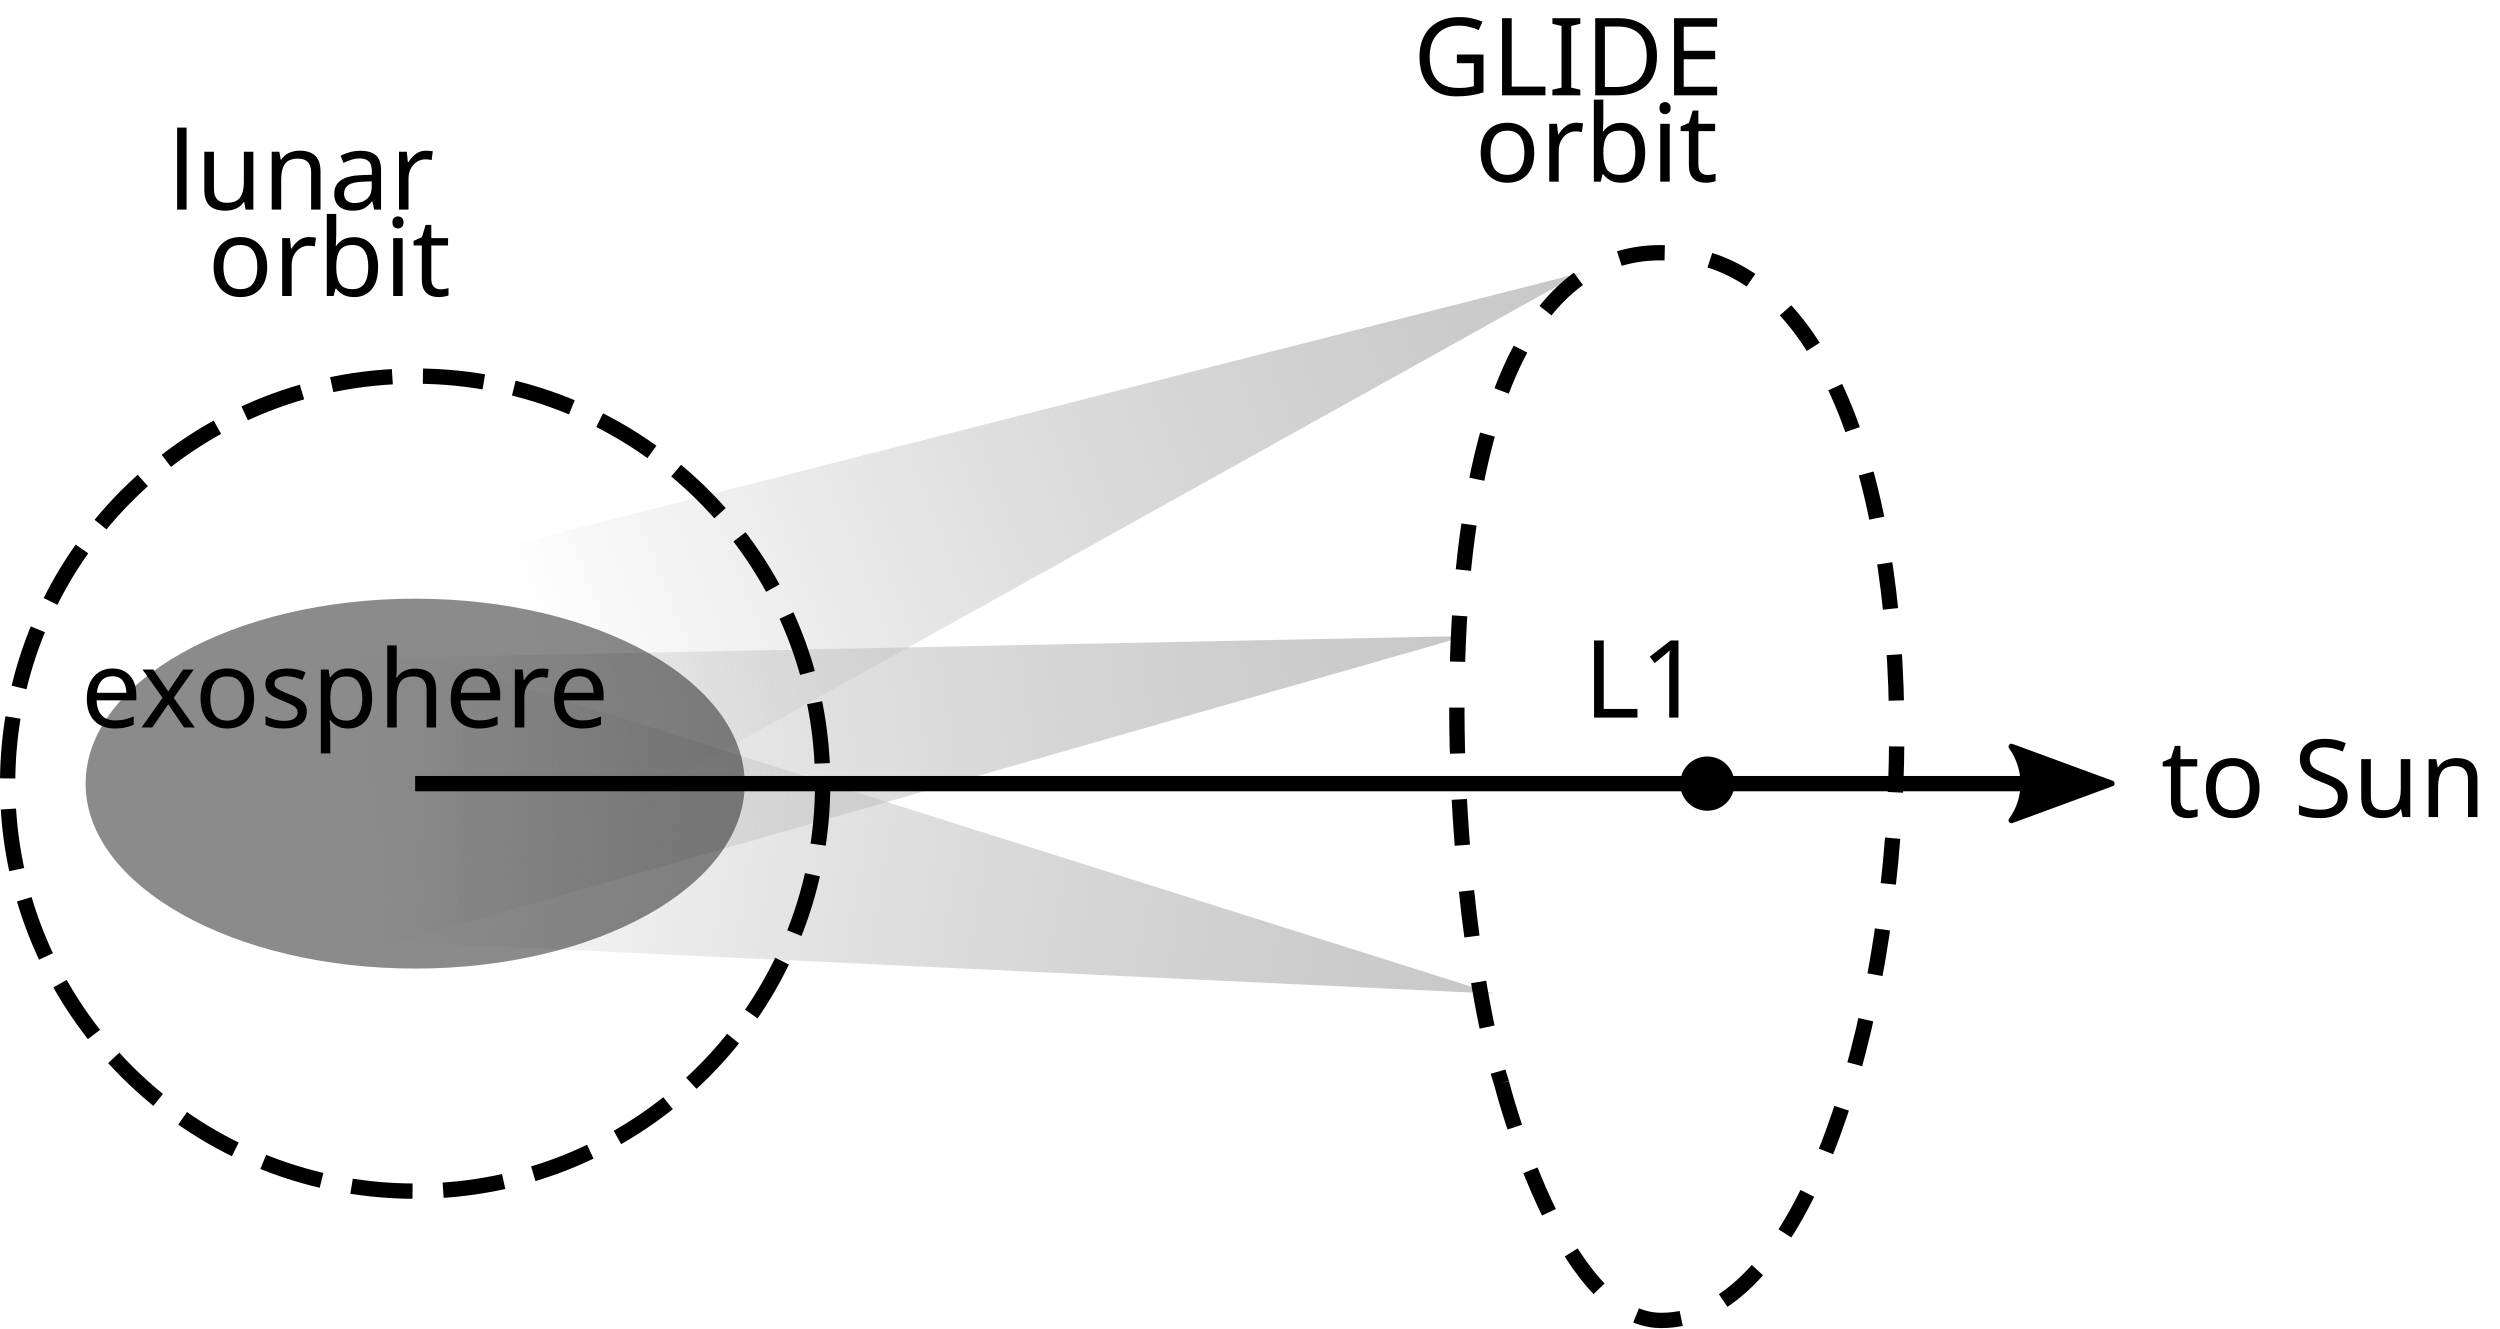
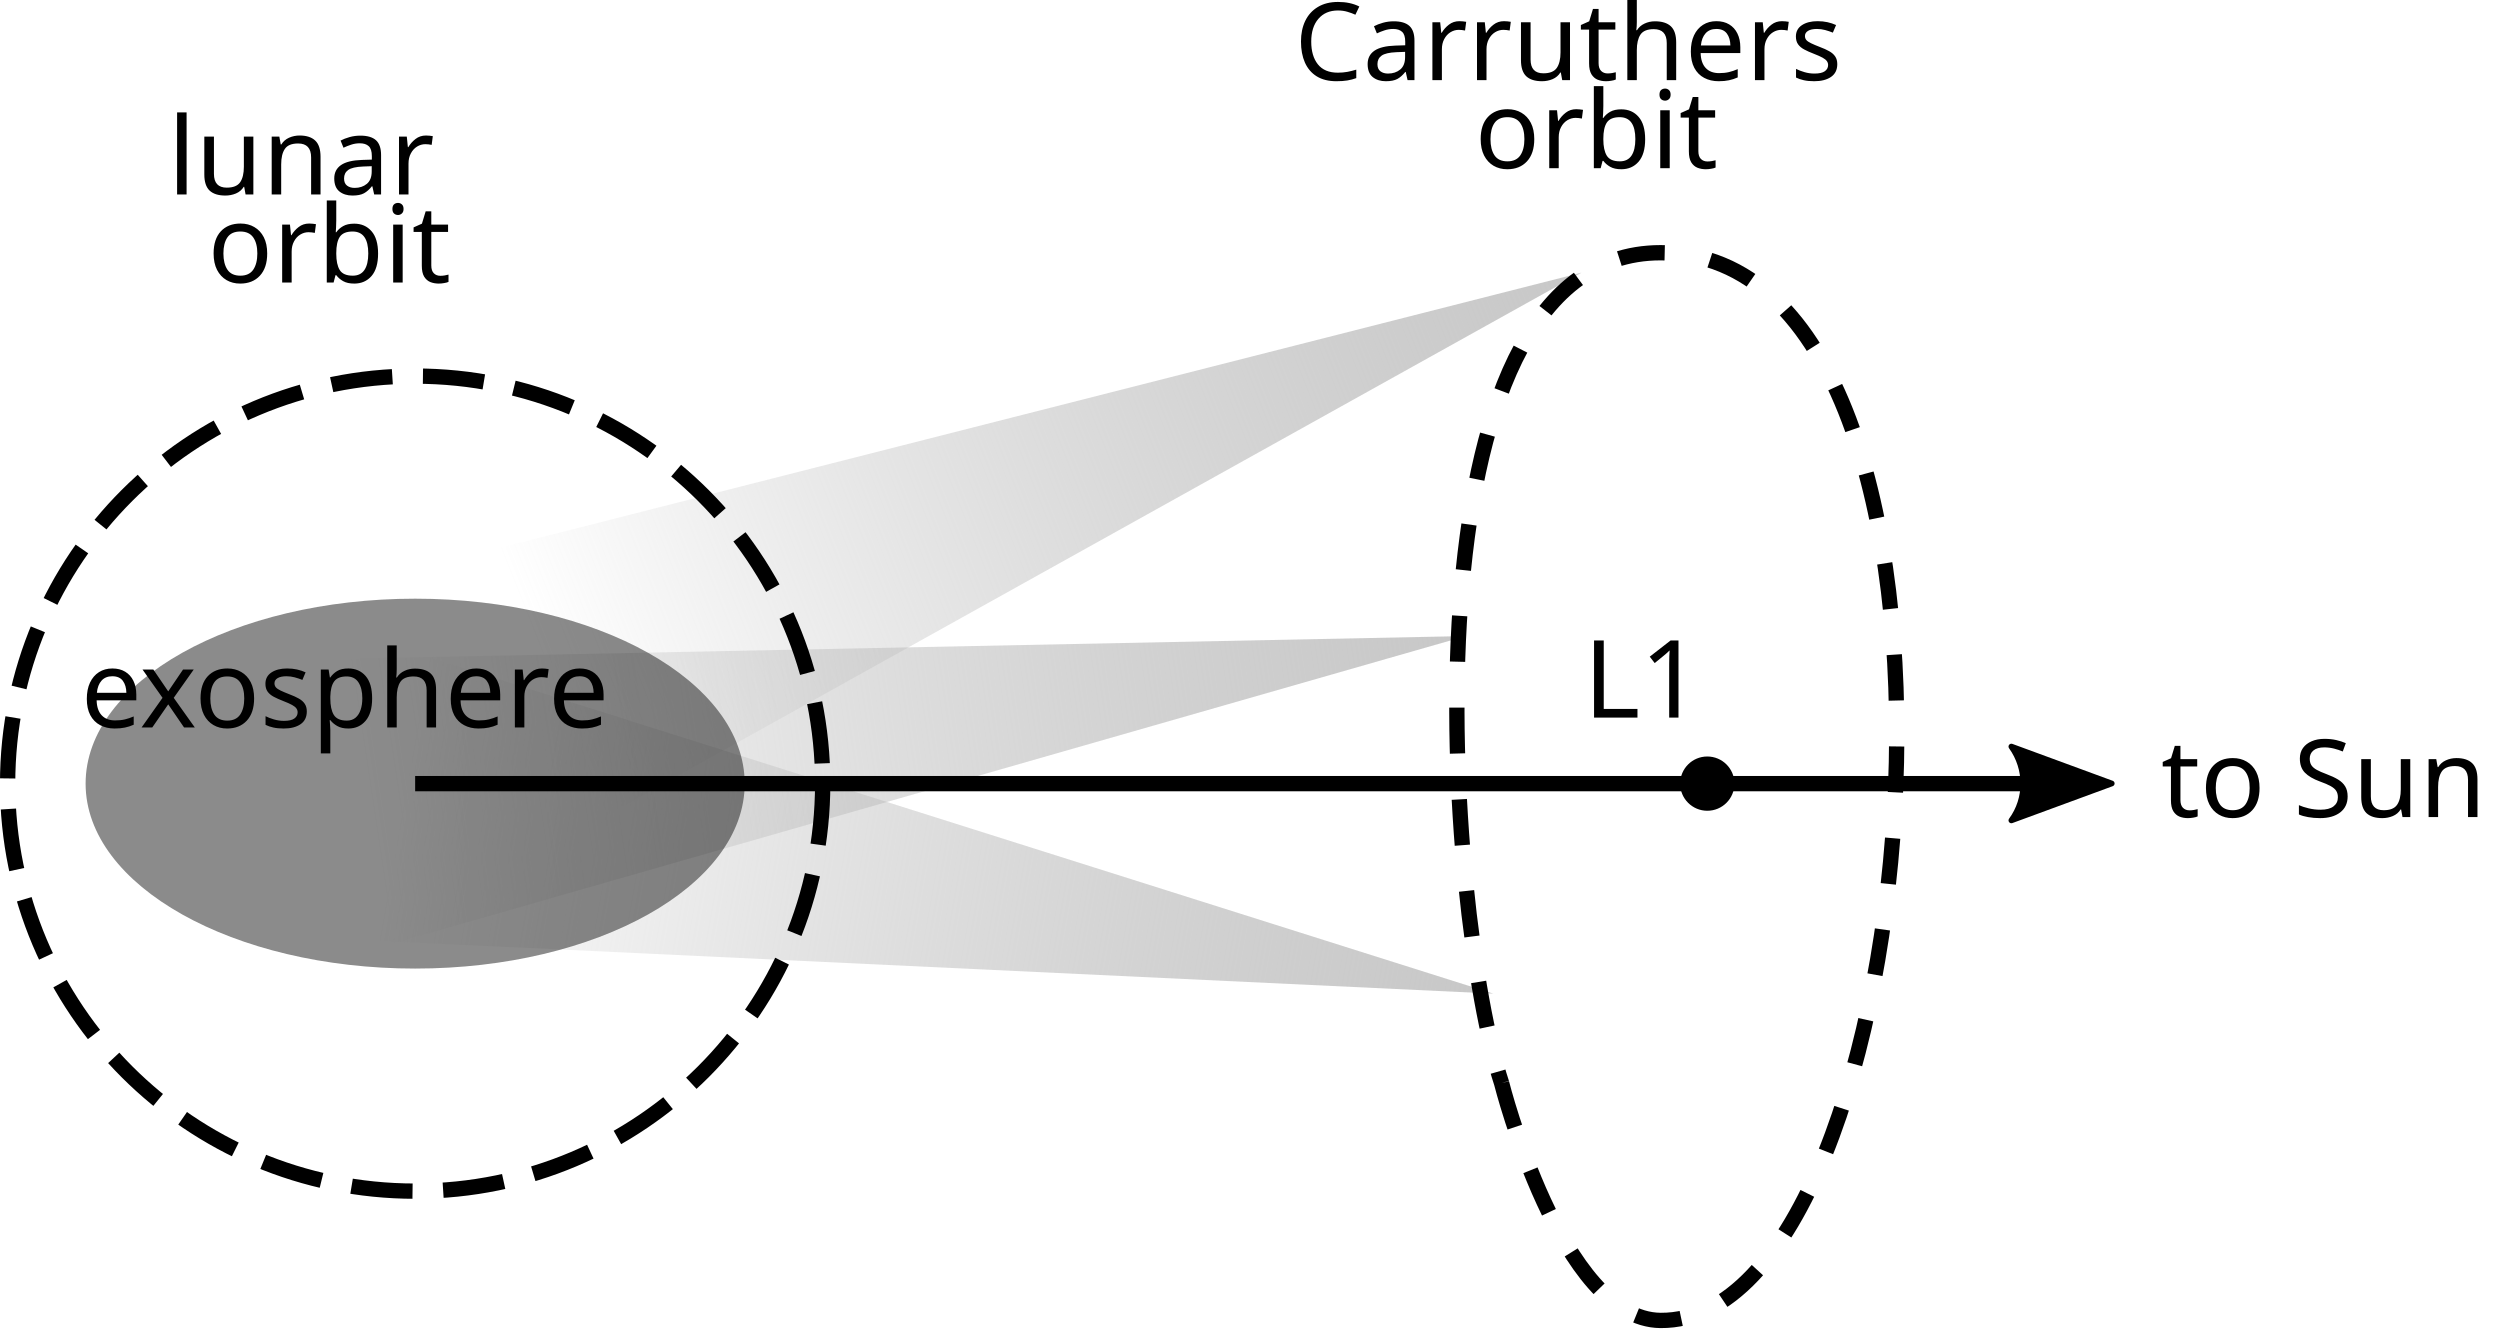
<svg xmlns="http://www.w3.org/2000/svg" xmlns:xlink="http://www.w3.org/1999/xlink" width="163.345mm" height="86.774mm" viewBox="0 0 163.345 86.774" version="1.1" id="svg5">
  <defs id="defs2">
    <linearGradient id="linearGradient34587">
      <stop style="stop-color:#c7c7c7;stop-opacity:1" offset="0" id="stop34583" />
      <stop style="stop-color:#a8a8a8;stop-opacity:0" offset="1" id="stop34585" />
    </linearGradient>
    <marker style="overflow:visible" id="Arrow2Mend" refX="0" refY="0" orient="auto">
      <path transform="scale(-0.6)" d="M 8.719,4.034 -2.207,0.016 8.719,-4.002 c -1.745,2.372 -1.735,5.617 -6e-7,8.035 z" style="fill:context-stroke;fill-rule:evenodd;stroke:context-stroke;stroke-width:0.625;stroke-linejoin:round" id="path24282" />
    </marker>
    <marker style="overflow:visible" id="Arrow2Lend" refX="0" refY="0" orient="auto">
      <path transform="matrix(-1.1,0,0,-1.1,-1.1,0)" d="M 8.719,4.034 -2.207,0.016 8.719,-4.002 c -1.745,2.372 -1.735,5.617 -6e-7,8.035 z" style="fill:context-stroke;fill-rule:evenodd;stroke:context-stroke;stroke-width:0.625;stroke-linejoin:round" id="path24276" />
    </marker>
    <linearGradient xlink:href="#linearGradient34587" id="linearGradient34118" x1="21.266" y1="116.733" x2="95.589" y2="116.733" gradientUnits="userSpaceOnUse" gradientTransform="matrix(-0.9291982,0.3695819,-0.1795109,-0.4513241,150.2371,50.76438)" />
    <linearGradient xlink:href="#linearGradient34587" id="linearGradient34301" gradientUnits="userSpaceOnUse" gradientTransform="matrix(-0.984434,-0.1757547,0.08536645,-0.4781529,114.8365,113.6556)" x1="21.266" y1="116.733" x2="95.589" y2="116.733" />
    <linearGradient xlink:href="#linearGradient34587" id="linearGradient34324" gradientUnits="userSpaceOnUse" gradientTransform="matrix(-0.9888268,0.1490691,-0.07240485,-0.4802865,131.5686,83.00741)" x1="21.266" y1="116.733" x2="95.589" y2="116.733" />
  </defs>
  <g id="layer1" transform="translate(-4.393815,11.15866)">
    <path style="font-variation-settings:normal;opacity:1;fill:url(#linearGradient34118);fill-opacity:1;fill-rule:evenodd;stroke:none;stroke-width:1;stroke-linecap:butt;stroke-linejoin:miter;stroke-miterlimit:4;stroke-dasharray:none;stroke-dashoffset:0;stroke-opacity:1;paint-order:markers fill stroke;stop-color:#000000;stop-opacity:1" d="M 44.057,42.099 107.727,6.654 37.106,24.621" id="path34077" />
    <path style="font-variation-settings:normal;fill:url(#linearGradient34301);fill-opacity:1;fill-rule:evenodd;stroke:none;stroke-width:1;stroke-linecap:butt;stroke-linejoin:miter;stroke-miterlimit:4;stroke-dasharray:none;stroke-dashoffset:0;stroke-opacity:1;paint-order:markers fill stroke;stop-color:#000000" d="M 29.175,50.32 101.965,53.762 32.481,31.804" id="path34077-9" />
    <path style="font-variation-settings:normal;fill:url(#linearGradient34324);fill-opacity:1;fill-rule:evenodd;stroke:none;stroke-width:1;stroke-linecap:butt;stroke-linejoin:miter;stroke-miterlimit:4;stroke-dasharray:none;stroke-dashoffset:0;stroke-opacity:1;paint-order:markers fill stroke;stop-color:#000000" d="M 30.126,50.472 100.178,30.4 27.322,31.873" id="path34077-8" />
    <ellipse style="fill:#000000;fill-opacity:0.457;stroke-width:0.667;paint-order:markers fill stroke" id="path862" cx="31.519" cy="40.042" rx="21.532" ry="12.084" />
    <circle style="fill:none;fill-opacity:0.457;stroke:#000000;stroke-width:1;stroke-miterlimit:4;stroke-dasharray:4, 2;stroke-dashoffset:0;stroke-opacity:1;paint-order:markers fill stroke" id="path1330" cx="31.519" cy="40.042" r="26.627" />
    <text xml:space="preserve" style="font-style:normal;font-variant:normal;font-weight:normal;font-stretch:normal;font-size:26.667px;line-height:12px;font-family:sans-serif;-inkscape-font-specification:sans-serif;font-variant-ligatures:normal;font-variant-position:normal;font-variant-caps:normal;font-variant-numeric:normal;font-variant-alternates:normal;font-variant-east-asian:normal;font-feature-settings:normal;text-indent:0;text-align:center;text-decoration:none;text-decoration-line:none;text-decoration-style:solid;text-decoration-color:#000000;letter-spacing:normal;word-spacing:normal;text-transform:none;writing-mode:lr-tb;direction:ltr;text-orientation:mixed;dominant-baseline:auto;baseline-shift:baseline;text-anchor:middle;white-space:normal;shape-padding:0;shape-margin:0;inline-size:0;opacity:1;vector-effect:none;fill:#000000;fill-opacity:1;stroke:none;stroke-width:3.78;stroke-linecap:butt;stroke-linejoin:miter;stroke-miterlimit:4;stroke-dasharray:15.118, 7.559;stroke-dashoffset:0;stroke-opacity:1;-inkscape-stroke:none;paint-order:markers fill stroke;stop-color:#000000;stop-opacity:1" x="141.127" y="331.465" id="text23989" transform="matrix(0.2645833,0,0,0.2645833,-5.820833,-51.32917)">
-       <tspan id="tspan23987" x="141.127" y="331.465" style="font-style:normal;font-variant:normal;font-weight:normal;font-stretch:normal;font-family:sans-serif;-inkscape-font-specification:sans-serif;fill:#000000;fill-opacity:1">exosphere</tspan>
+       <tspan id="tspan23987" x="141.127" y="331.465" style="font-style:normal;font-variant:normal;font-weight:normal;font-stretch:normal;font-family:'CMU Serif';-inkscape-font-specification:'CMU Serif';fill:#000000;fill-opacity:1">exosphere</tspan>
    </text>
    <path style="fill:none;fill-opacity:1;stroke:#000000;stroke-width:1;stroke-miterlimit:4;stroke-dasharray:none;stroke-dashoffset:0;stroke-opacity:1;marker-end:url(#Arrow2Mend);paint-order:markers fill stroke" d="M 31.519,40.042 H 141.045" id="path24104" />
    <circle style="fill:#000000;fill-opacity:1;stroke:none;stroke-width:1;stroke-miterlimit:4;stroke-dasharray:none;stroke-dashoffset:0;stroke-opacity:1;paint-order:markers fill stroke" id="path24633" cx="115.945" cy="40.042" r="1.773" />
    <text xml:space="preserve" style="font-style:normal;font-variant:normal;font-weight:normal;font-stretch:normal;font-size:26.667px;line-height:12px;font-family:sans-serif;-inkscape-font-specification:sans-serif;font-variant-ligatures:normal;font-variant-position:normal;font-variant-caps:normal;font-variant-numeric:normal;font-variant-alternates:normal;font-variant-east-asian:normal;font-feature-settings:normal;text-indent:0;text-align:center;text-decoration:none;text-decoration-line:none;text-decoration-style:solid;text-decoration-color:#000000;letter-spacing:normal;word-spacing:normal;text-transform:none;writing-mode:lr-tb;direction:ltr;text-orientation:mixed;dominant-baseline:auto;baseline-shift:baseline;text-anchor:middle;white-space:normal;shape-padding:0;shape-margin:0;inline-size:0;opacity:1;vector-effect:none;fill:#000000;fill-opacity:1;stroke:none;stroke-width:3.78;stroke-linecap:butt;stroke-linejoin:miter;stroke-miterlimit:4;stroke-dasharray:15.118, 7.559;stroke-dashoffset:0;stroke-opacity:1;-inkscape-stroke:none;paint-order:markers fill stroke;stop-color:#000000;stop-opacity:1" x="419.609" y="115.036" id="text25311" transform="matrix(0.2645833,0,0,0.2645833,5.291667,5.291667)">
-       <tspan id="tspan25309" x="419.609" y="115.036">L1</tspan>
+       <tspan id="tspan25309" x="419.609" y="115.036" style="font-style:normal;font-variant:normal;font-weight:normal;font-stretch:normal;font-family:'CMU Serif';-inkscape-font-specification:'CMU Serif'">L1</tspan>
    </text>
    <text xml:space="preserve" style="font-style:normal;font-variant:normal;font-weight:normal;font-stretch:normal;font-size:26.667px;line-height:12px;font-family:sans-serif;-inkscape-font-specification:sans-serif;font-variant-ligatures:normal;font-variant-position:normal;font-variant-caps:normal;font-variant-numeric:normal;font-variant-alternates:normal;font-variant-east-asian:normal;font-feature-settings:normal;text-indent:0;text-align:start;text-decoration:none;text-decoration-line:none;text-decoration-style:solid;text-decoration-color:#000000;letter-spacing:normal;word-spacing:normal;text-transform:none;writing-mode:lr-tb;direction:ltr;text-orientation:mixed;dominant-baseline:auto;baseline-shift:baseline;text-anchor:start;white-space:normal;shape-padding:0;shape-margin:0;inline-size:0;opacity:1;vector-effect:none;fill:#000000;fill-opacity:1;stroke:none;stroke-width:3.78;stroke-linecap:butt;stroke-linejoin:miter;stroke-miterlimit:4;stroke-dasharray:15.118, 7.559;stroke-dashoffset:0;stroke-opacity:1;-inkscape-stroke:none;paint-order:markers fill stroke;stop-color:#000000;stop-opacity:1" x="498.261" y="153.592" id="text26297" transform="matrix(0.2645833,0,0,0.2645833,13.75834,1.5875)">
-       <tspan id="tspan26295" x="498.261" y="153.592">to Sun</tspan>
+       <tspan id="tspan26295" x="498.261" y="153.592" style="font-style:normal;font-variant:normal;font-weight:normal;font-stretch:normal;font-family:'CMU Serif';-inkscape-font-specification:'CMU Serif'">to Sun</tspan>
    </text>
    <path style="font-variation-settings:normal;opacity:1;fill:none;fill-opacity:1;fill-rule:evenodd;stroke:#000000;stroke-width:1;stroke-linecap:butt;stroke-linejoin:miter;stroke-miterlimit:4;stroke-dasharray:3, 3;stroke-dashoffset:0;stroke-opacity:1;paint-order:markers fill stroke;stop-color:#000000;stop-opacity:1" d="m 102.506,59.611 c 0,0 3.894,15.462 10.39,15.505 17.667,0.117 23.283,-69.762 -8.9e-4,-69.762 -17.444,0 -13.986,43.34 -10.389,54.257" id="path32808" />
    <text xml:space="preserve" style="font-style:normal;font-variant:normal;font-weight:normal;font-stretch:normal;font-size:26.667px;line-height:0.8;font-family:sans-serif;-inkscape-font-specification:sans-serif;font-variant-ligatures:normal;font-variant-position:normal;font-variant-caps:normal;font-variant-numeric:normal;font-variant-alternates:normal;font-variant-east-asian:normal;font-feature-settings:normal;text-indent:0;text-align:center;text-decoration:none;text-decoration-line:none;text-decoration-style:solid;text-decoration-color:#000000;letter-spacing:normal;word-spacing:normal;text-transform:none;writing-mode:lr-tb;direction:ltr;text-orientation:mixed;dominant-baseline:auto;baseline-shift:baseline;text-anchor:middle;white-space:normal;shape-padding:0;shape-margin:0;inline-size:0;opacity:1;vector-effect:none;fill:#000000;fill-opacity:1;stroke:none;stroke-width:3.78;stroke-linecap:butt;stroke-linejoin:miter;stroke-miterlimit:4;stroke-dasharray:15.118, 7.559;stroke-dashoffset:0;stroke-opacity:1;-inkscape-stroke:none;paint-order:markers fill stroke;stop-color:#000000;stop-opacity:1" x="471.542" y="-50.727" id="text76077" transform="matrix(0.2645833,0,0,0.2645833,-11.48118,7.499294)">
-       <tspan id="tspan76075" x="471.542" y="-46.987">GLIDE</tspan>
-       <tspan x="471.542" y="-25.654" id="tspan76079">orbit</tspan>
+       <tspan id="tspan76075" x="471.542" y="-50.727" style="font-style:normal;font-variant:normal;font-weight:500;font-stretch:normal;font-family:'CMU Serif';-inkscape-font-specification:'CMU Serif Medium'">Carruthers</tspan>
+       <tspan x="471.542" y="-28.99" id="tspan76079" style="font-style:normal;font-variant:normal;font-weight:500;font-stretch:normal;font-family:'CMU Serif';-inkscape-font-specification:'CMU Serif Medium'">orbit</tspan>
    </text>
    <text xml:space="preserve" style="font-style:normal;font-variant:normal;font-weight:normal;font-stretch:normal;font-size:26.667px;line-height:0.8;font-family:sans-serif;-inkscape-font-specification:sans-serif;font-variant-ligatures:normal;font-variant-position:normal;font-variant-caps:normal;font-variant-numeric:normal;font-variant-alternates:normal;font-variant-east-asian:normal;font-feature-settings:normal;text-indent:0;text-align:center;text-decoration:none;text-decoration-line:none;text-decoration-style:solid;text-decoration-color:#000000;letter-spacing:normal;word-spacing:normal;text-transform:none;writing-mode:lr-tb;direction:ltr;text-orientation:mixed;dominant-baseline:auto;baseline-shift:baseline;text-anchor:middle;white-space:normal;shape-padding:0;shape-margin:0;inline-size:0;opacity:1;vector-effect:none;fill:#000000;fill-opacity:1;stroke:none;stroke-width:3.78;stroke-linecap:butt;stroke-linejoin:miter;stroke-miterlimit:4;stroke-dasharray:15.118, 7.559;stroke-dashoffset:0;stroke-opacity:1;-inkscape-stroke:none;paint-order:markers fill stroke;stop-color:#000000;stop-opacity:1" x="126.644" y="-114.492" id="text81187" transform="matrix(0.2645833,0,0,0.2645833,-3.014518,31.84097)">
-       <tspan id="tspan81185" x="126.644" y="-110.752">lunar</tspan>
-       <tspan x="126.644" y="-89.419" id="tspan81189" dy="0">orbit</tspan>
+       <tspan id="tspan81185" x="126.644" y="-114.492" style="font-style:normal;font-variant:normal;font-weight:normal;font-stretch:normal;font-family:'CMU Serif';-inkscape-font-specification:'CMU Serif'">lunar</tspan>
+       <tspan x="126.644" y="-92.755" id="tspan81189" dy="0" style="font-style:normal;font-variant:normal;font-weight:normal;font-stretch:normal;font-family:'CMU Serif';-inkscape-font-specification:'CMU Serif'">orbit</tspan>
    </text>
    <circle id="path105399" style="fill:#000000;stroke:#000000;stroke-width:0.265" cx="60.402" cy="-31.037" r="0.162" />
    <circle id="path105401" style="fill:#000000;stroke:#000000;stroke-width:0.265" cx="60.402" cy="-31.037" r="0.162" />
  </g>
</svg>
